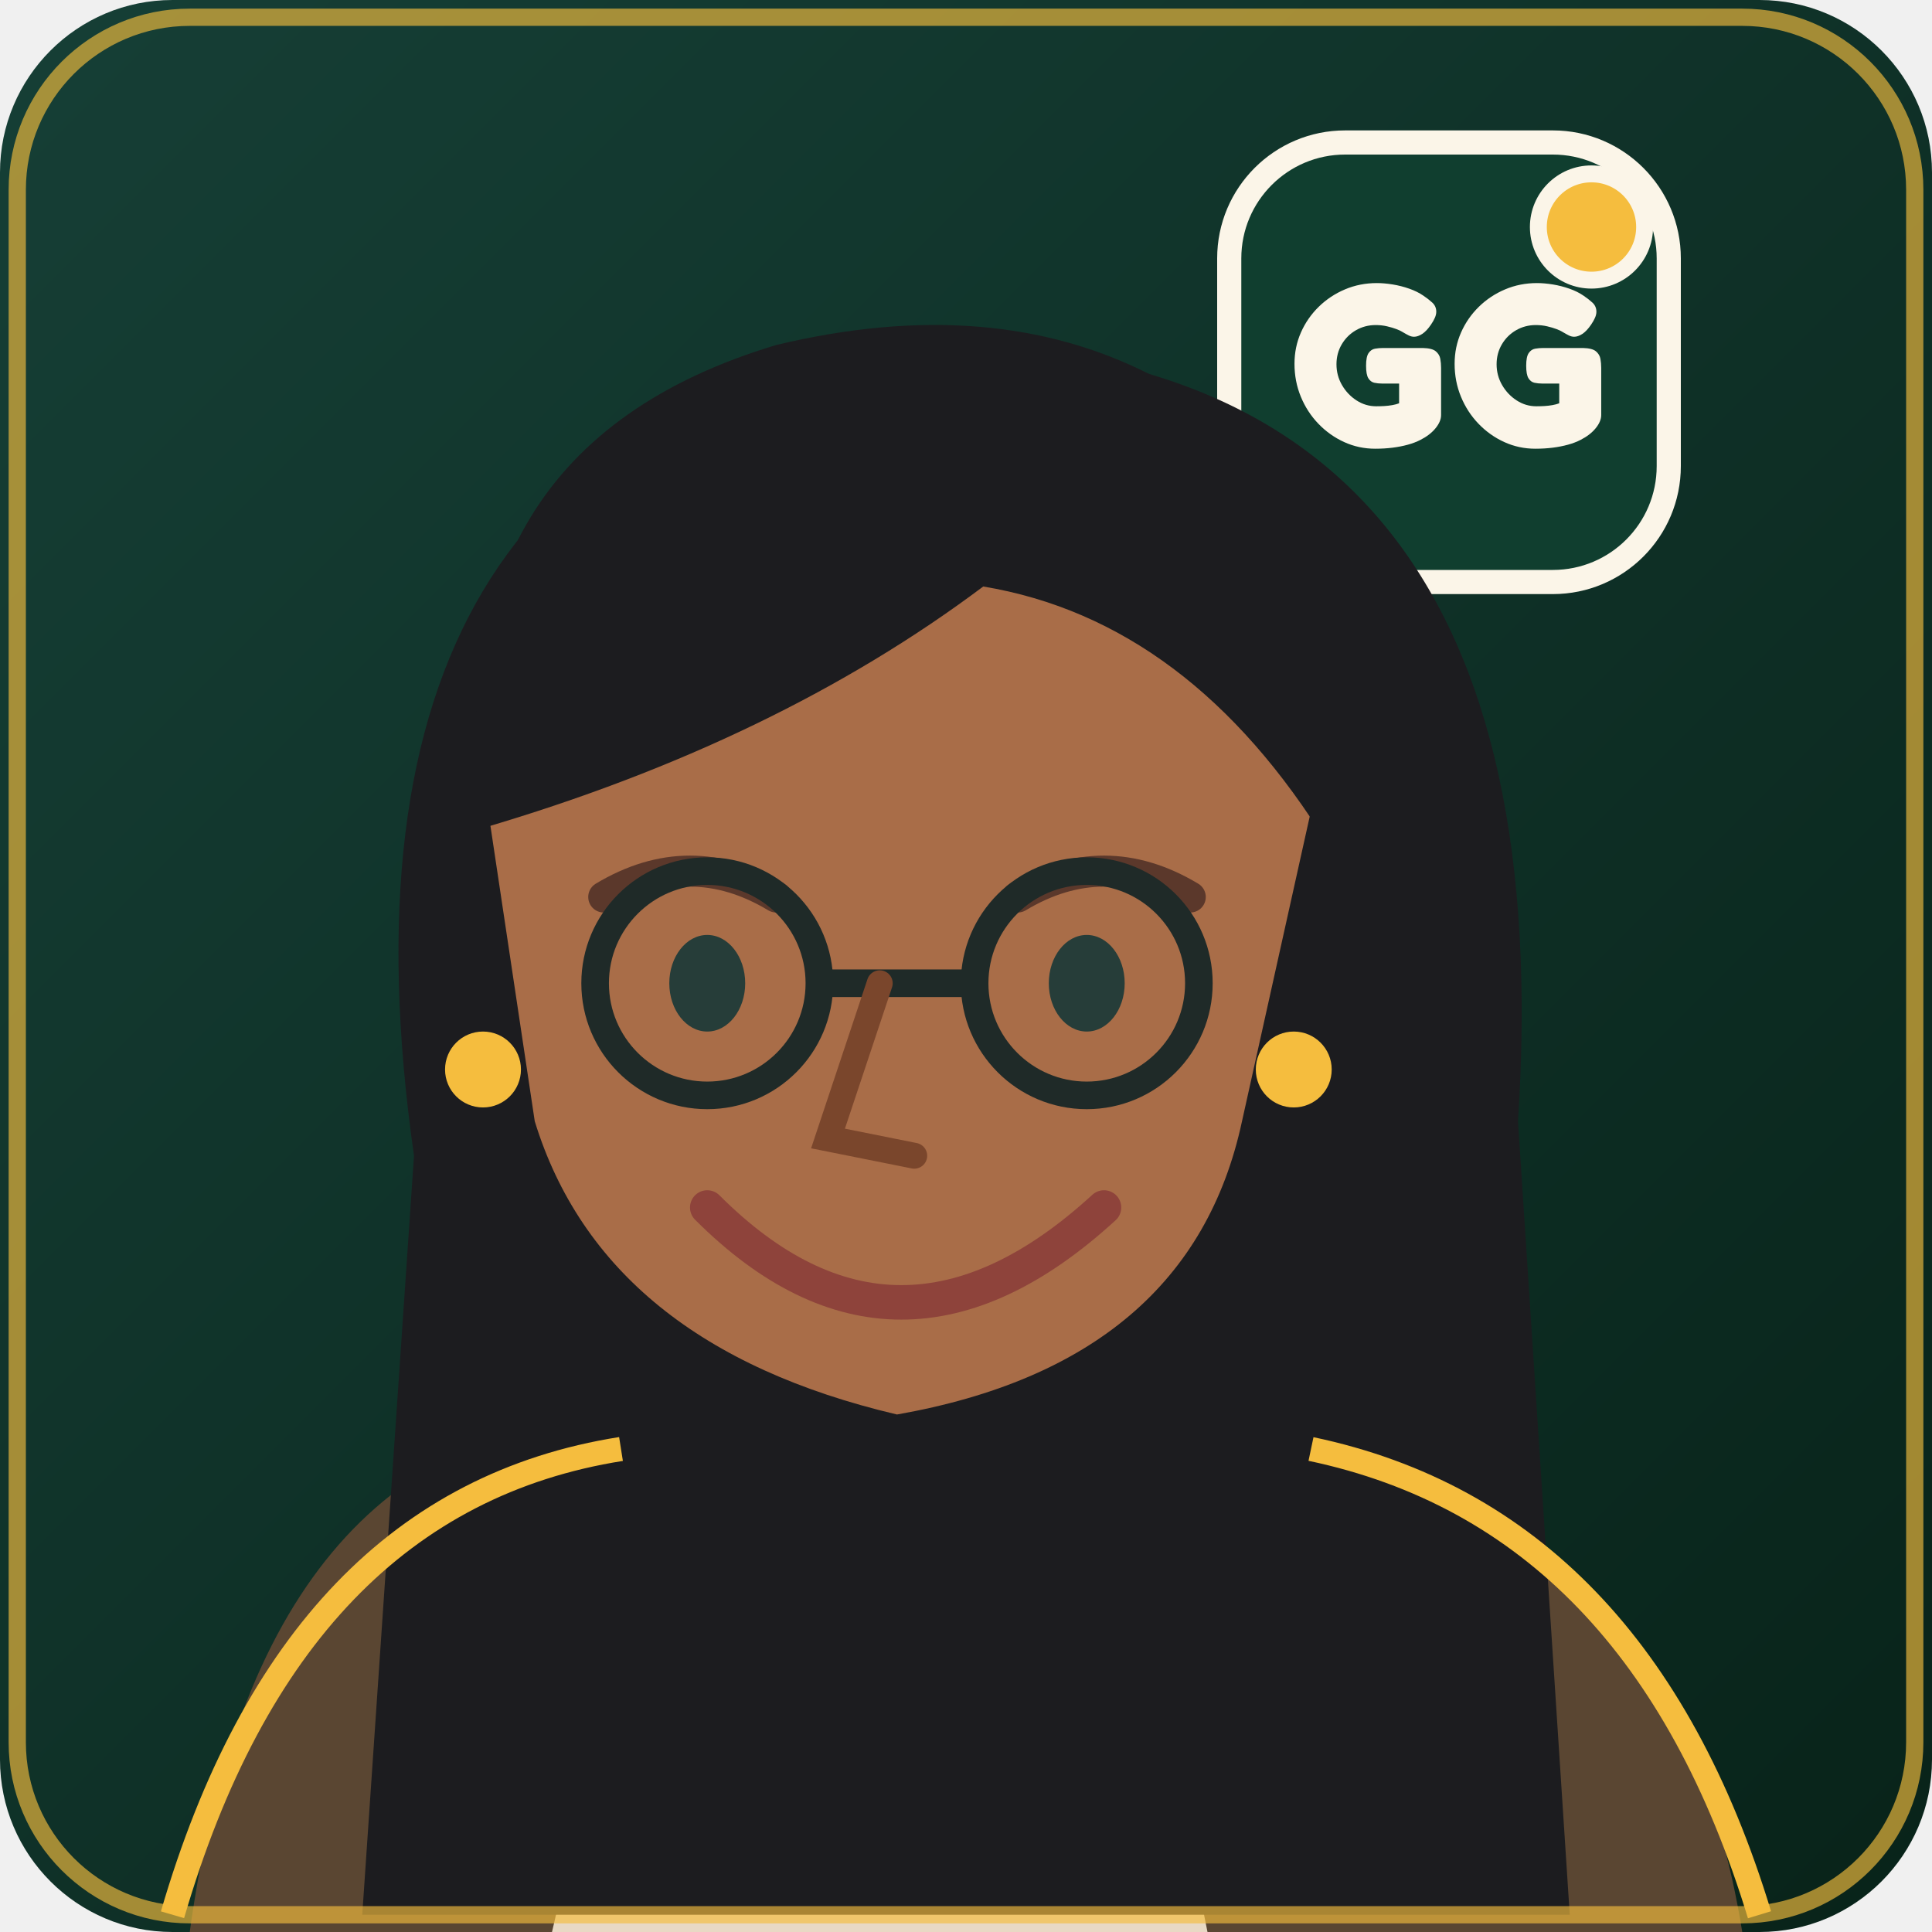
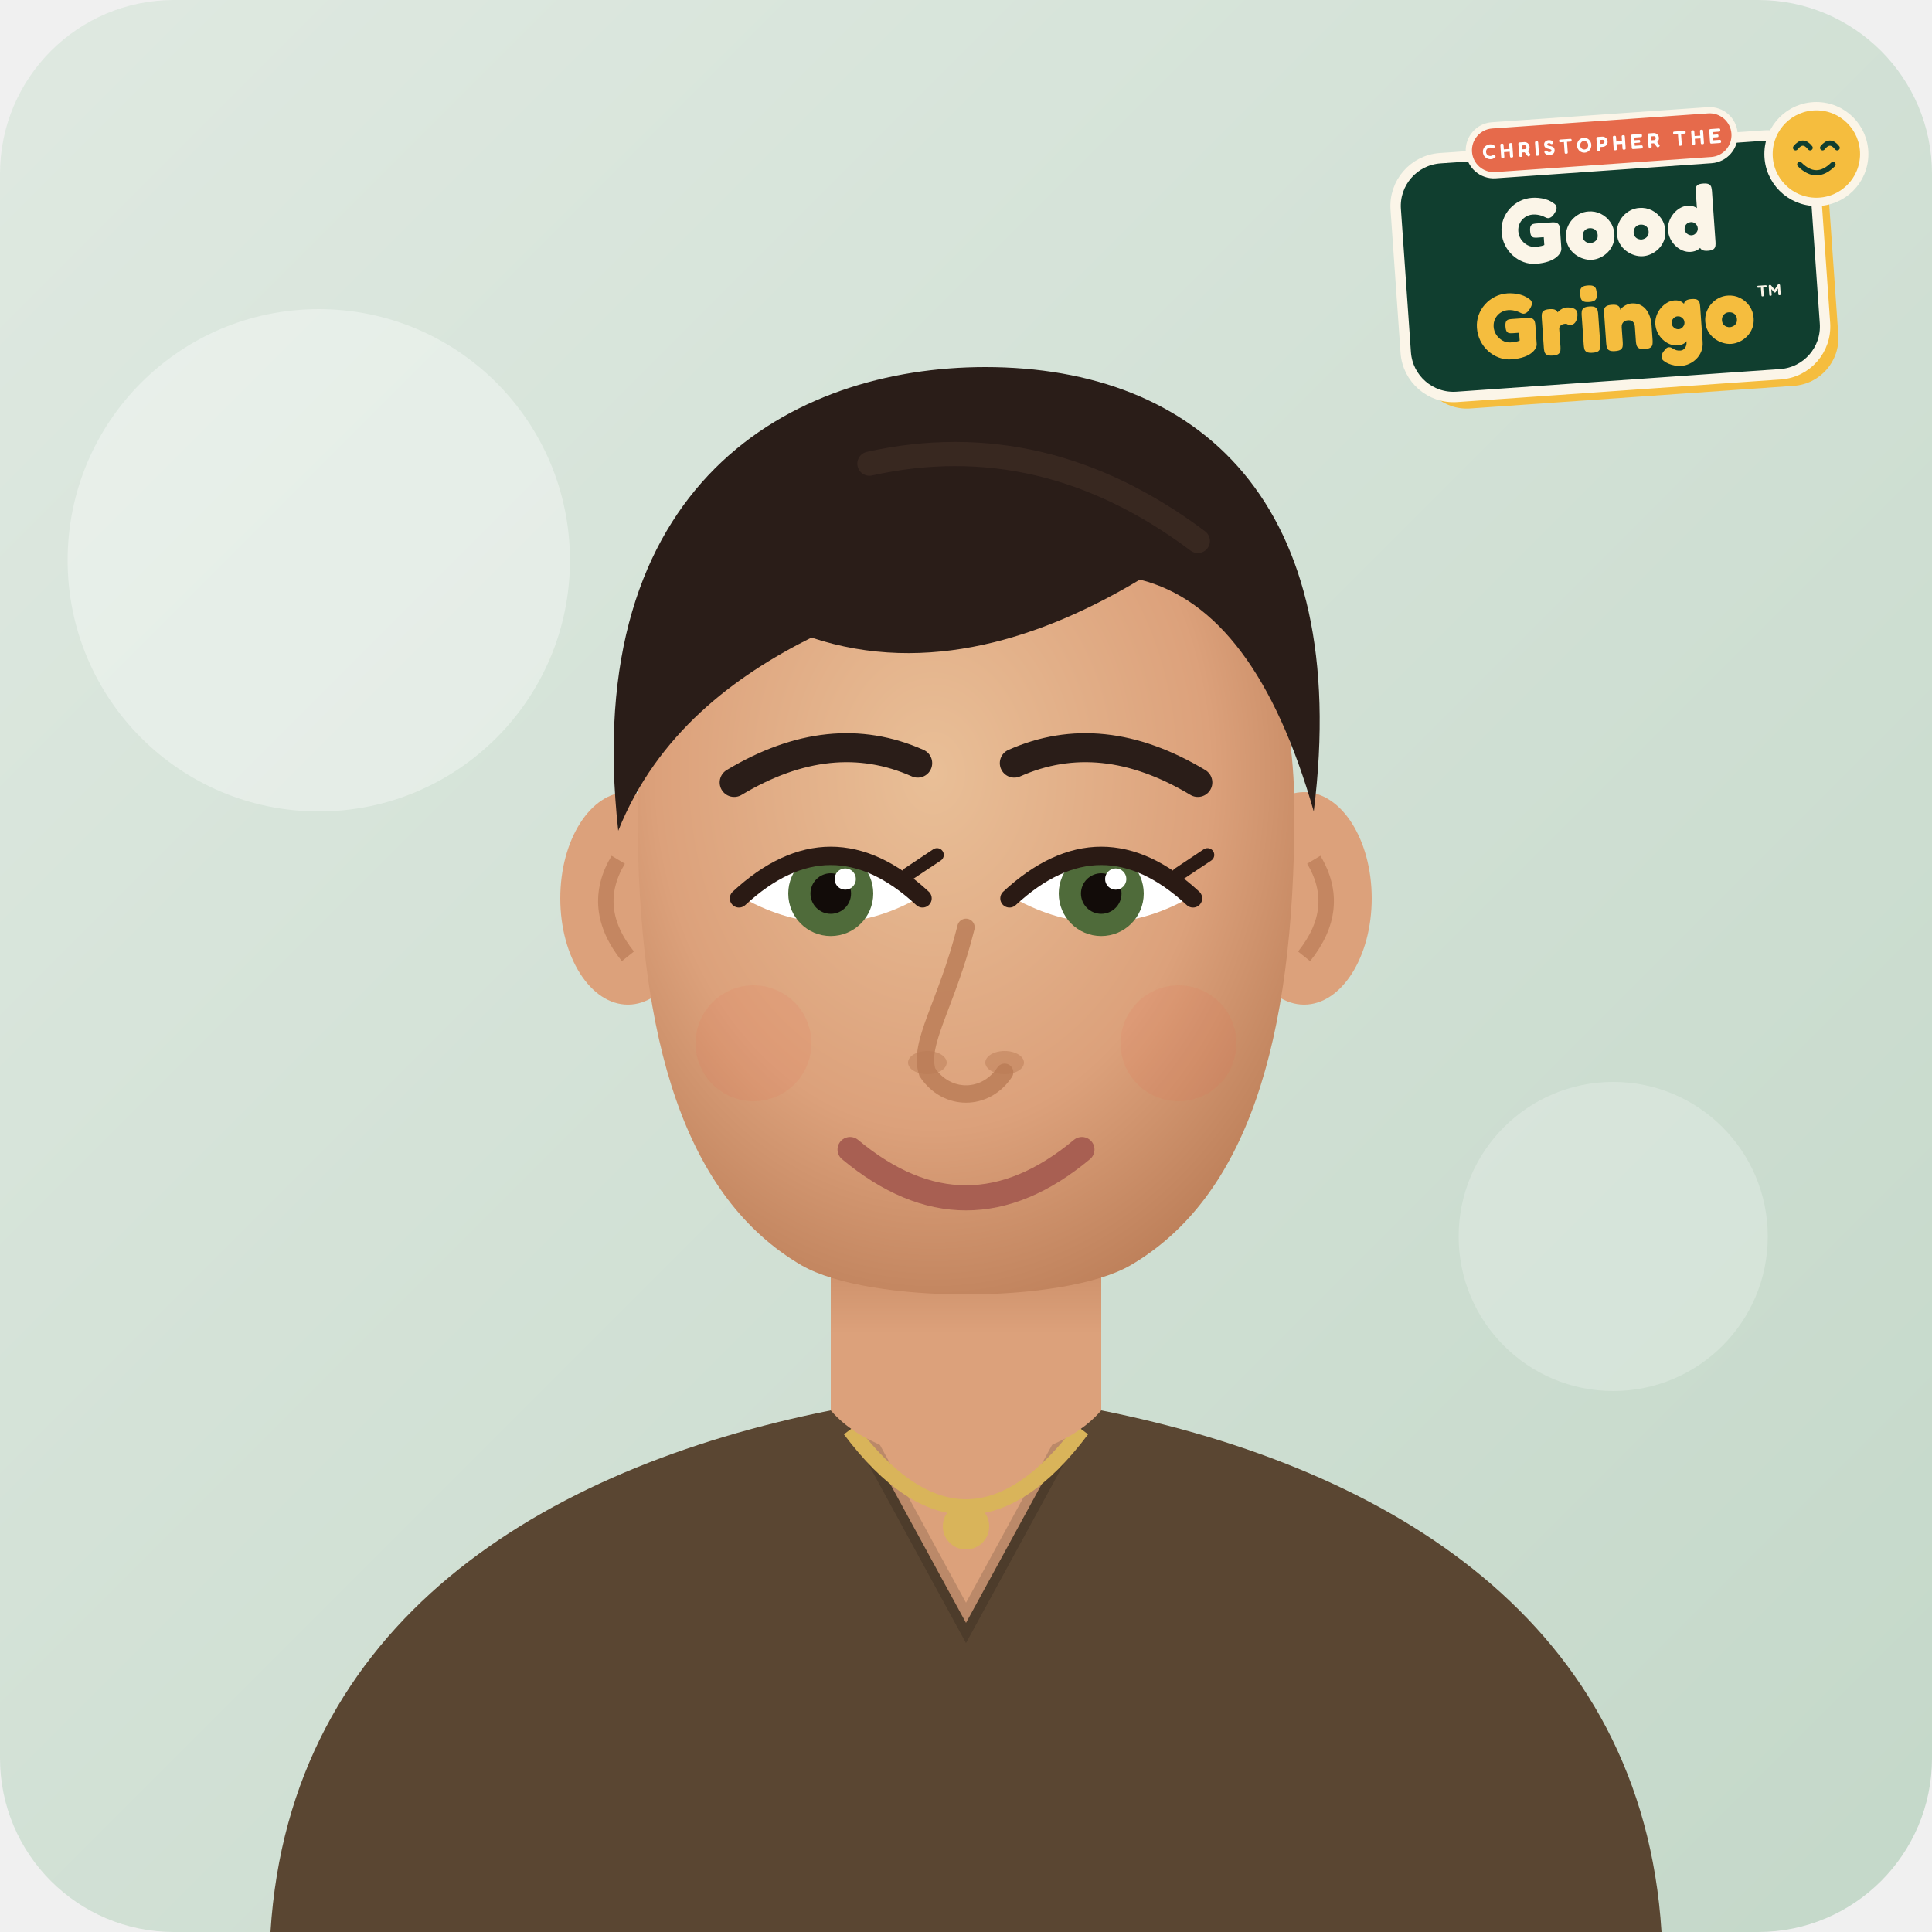
- <svg xmlns="http://www.w3.org/2000/svg" viewBox="0 0 112 112" role="img" aria-label="Cartoon portrait: AI persona, Content Creator, El Salvador">
+ <svg xmlns="http://www.w3.org/2000/svg" viewBox="0 0 200 200" role="img" aria-label="Cartoon portrait: AI persona, Content Creator, El Salvador">
  <defs>
    <linearGradient id="bg" x1="0" y1="0" x2="1" y2="1">
-       <stop stop-color="#163f36" />
-       <stop offset="1" stop-color="#082319" />
+       <stop stop-color="#dfe9e1" />
+       <stop offset="1" stop-color="#c4d8c9" />
+     </linearGradient>
+     <radialGradient id="sk" cx="45%" cy="38%" r="70%">
+       <stop offset="0" stop-color="#e9bf97" />
+       <stop offset=".6" stop-color="#dca17b" />
+       <stop offset="1" stop-color="#b97b55" />
+     </radialGradient>
+     <linearGradient id="nk" x1="0" y1="0" x2="0" y2="1">
+       <stop stop-color="#b97b55" />
+       <stop offset=".55" stop-color="#dca17b" />
    </linearGradient>
  </defs>
-   <rect width="112" height="112" rx="10" fill="url(#bg)" />
-   <svg x="70" y="7" width="28" height="28" viewBox="0 0 400 400">
-     <rect x="18" y="18" width="364" height="364" rx="96" fill="#103E2F" stroke="#FBF5E8" stroke-width="20" />
-     <path d="M138.92 271.61Q125.24 271.61 113.175 266.1Q101.11 260.59 91.8 250.9Q82.49 241.21 77.265 228.48Q72.04 215.75 72.04 201.31Q72.04 187.44 77.36 175.375Q82.68 163.31 92.085 154.095Q101.49 144.88 113.84 139.655Q126.19 134.43 140.25 134.43Q146.33 134.43 153.36 135.57Q160.39 136.71 167.135 139.085Q173.88 141.46 178.82 144.88Q182.81 147.54 186.135 150.58Q189.46 153.62 189.46 158.18Q189.46 160.46 188.32 163.12Q187.18 165.78 185.09 168.82Q181.48 174.14 177.87 176.515Q174.26 178.89 171.03 178.89Q168.94 178.89 166.755 177.845Q164.57 176.8 160.77 174.52Q159.63 173.76 156.4 172.525Q153.17 171.29 148.705 170.245Q144.24 169.2 139.3 169.2Q130.37 169.2 122.96 173.475Q115.55 177.75 111.18 185.16Q106.81 192.57 106.81 201.69Q106.81 211.0 111.37 218.885Q115.93 226.77 123.435 231.615Q130.94 236.46 139.68 236.46Q143.1 236.46 146.425 236.27Q149.75 236.08 152.98 235.51Q156.21 234.94 158.68 233.99V217.65H144.62Q141.2 217.65 138.16 216.985Q135.12 216.32 133.22 213.28Q131.32 210.24 131.32 202.83Q131.32 195.42 133.41 192.38Q135.5 189.34 138.73 188.77Q141.96 188.2 145.19 188.2H178.44Q186.04 188.39 189.08 190.955Q192.12 193.52 192.785 197.13Q193.45 200.74 193.45 204.73V243.68Q193.45 249.0 188.89 254.605Q184.33 260.21 176.54 264.2Q171.79 266.67 165.9 268.285Q160.01 269.9 153.265 270.755Q146.52 271.61 138.92 271.61ZM271.53 271.61Q257.85 271.61 245.785 266.1Q233.72 260.59 224.41 250.9Q215.1 241.21 209.875 228.48Q204.65 215.75 204.65 201.31Q204.65 187.44 209.97 175.375Q215.29 163.31 224.695 154.095Q234.1 144.88 246.45 139.655Q258.8 134.43 272.86 134.43Q278.94 134.43 285.97 135.57Q293.0 136.71 299.745 139.085Q306.49 141.46 311.43 144.88Q315.42 147.54 318.745 150.58Q322.07 153.62 322.07 158.18Q322.07 160.46 320.93 163.12Q319.79 165.78 317.7 168.82Q314.09 174.14 310.48 176.515Q306.87 178.89 303.64 178.89Q301.55 178.89 299.365 177.845Q297.18 176.8 293.38 174.52Q292.24 173.76 289.01 172.525Q285.78 171.29 281.315 170.245Q276.85 169.2 271.91 169.2Q262.98 169.2 255.57 173.475Q248.16 177.75 243.79 185.16Q239.42 192.57 239.42 201.69Q239.42 211.0 243.98 218.885Q248.54 226.77 256.045 231.615Q263.55 236.46 272.29 236.46Q275.71 236.46 279.035 236.27Q282.36 236.08 285.59 235.51Q288.82 234.94 291.29 233.99V217.65H277.23Q273.81 217.65 270.77 216.985Q267.73 216.32 265.83 213.28Q263.93 210.24 263.93 202.83Q263.93 195.42 266.02 192.38Q268.11 189.34 271.34 188.77Q274.57 188.2 277.8 188.2H311.05Q318.65 188.39 321.69 190.955Q324.73 193.52 325.395 197.13Q326.06 200.74 326.06 204.73V243.68Q326.06 249.0 321.5 254.605Q316.94 260.21 309.15 264.2Q304.4 266.67 298.51 268.285Q292.62 269.9 285.875 270.755Q279.13 271.61 271.53 271.61Z" fill="#FBF5E8" />
-     <circle cx="318" cy="88" r="44" fill="#F5BD3E" stroke="#FBF5E8" stroke-width="14" />
+   <rect width="200" height="200" rx="18" fill="url(#bg)" />
+   <circle cx="33" cy="58" r="26" fill="#fff" opacity=".35" />
+   <circle cx="167" cy="128" r="16" fill="#fff" opacity=".22" />
+   <path d="M28 200 C30 168 56 152 86 146 L114 146 C144 152 170 168 172 200 Z" fill="#5a4632" />
+   <path d="M88 146 L100 168 L112 146 Z" fill="#dca17b" />
+   <path d="M88 146 L100 168 L112 146" fill="none" stroke="#000" stroke-opacity=".15" stroke-width="2" />
+   <path d="M88 148 Q100 164 112 148" fill="none" stroke="#d9b45a" stroke-width="1.6" />
+   <circle cx="100" cy="158" r="2.4" fill="#d9b45a" />
+   <path d="M86 122 L86 146 C92 153 108 153 114 146 L114 122 Z" fill="url(#nk)" />
+   <ellipse cx="65" cy="93" rx="7" ry="11" fill="#dca17b" />
+   <ellipse cx="135" cy="93" rx="7" ry="11" fill="#dca17b" />
+   <path d="M64 89 Q61 94 65 99 M136 89 Q139 94 135 99" fill="none" stroke="#b97b55" stroke-width="1.6" opacity=".7" />
+   <path d="M66 84 C66 58 82 47 100 47 C118 47 134 58 134 84 C134 108 129 124 117 131 C110 135 90 135 83 131 C71 124 66 108 66 84 Z" fill="url(#sk)" />
+   <path d="M76 81 Q86 75 95 79" fill="none" stroke="#2a1d18" stroke-width="3.0" stroke-linecap="round" />
+   <path d="M105 79 Q114 75 124 81" fill="none" stroke="#2a1d18" stroke-width="3.0" stroke-linecap="round" />
+   <path d="M77 93 Q86 85 95 93 Q86 98 77 93 Z" fill="#ffffff" />
+   <circle cx="86" cy="92.5" r="4.4" fill="#4f6b3a" />
+   <circle cx="86" cy="92.5" r="2.1" fill="#120c09" />
+   <circle cx="87.5" cy="91" r="1.1" fill="#fff" />
+   <path d="M76.5 93 Q86 84.2 95.5 93" fill="none" stroke="#2a1a14" stroke-width="1.9" stroke-linecap="round" />
+   <path d="M94 90.5 l3 -2" stroke="#2a1a14" stroke-width="1.4" stroke-linecap="round" />
+   <path d="M105 93 Q114 85 123 93 Q114 98 105 93 Z" fill="#ffffff" />
+   <circle cx="114" cy="92.5" r="4.4" fill="#4f6b3a" />
+   <circle cx="114" cy="92.5" r="2.1" fill="#120c09" />
+   <circle cx="115.5" cy="91" r="1.1" fill="#fff" />
+   <path d="M104.5 93 Q114 84.2 123.5 93" fill="none" stroke="#2a1a14" stroke-width="1.9" stroke-linecap="round" />
+   <path d="M122 90.5 l3 -2" stroke="#2a1a14" stroke-width="1.4" stroke-linecap="round" />
+   <path d="M100 96 C98 104 95 108 96 111 C98 114 102 114 104 111" fill="none" stroke="#b97b55" stroke-width="1.8" stroke-linecap="round" opacity=".8" />
+   <ellipse cx="96" cy="110" rx="2" ry="1.2" fill="#b97b55" opacity=".5" />
+   <ellipse cx="104" cy="110" rx="2" ry="1.2" fill="#b97b55" opacity=".5" />
+   <path d="M88 119 Q100 129 112 119" fill="none" stroke="#a85f52" stroke-width="2.6" stroke-linecap="round" />
+   <circle cx="78" cy="108" r="6" fill="#e66a4b" opacity=".12" />
+   <circle cx="122" cy="108" r="6" fill="#e66a4b" opacity=".12" />
+   <path d="M64 86 C60 50 82 38 102 38 C124 38 140 52 136 84 C132 70 126 62 118 60 C108 66 96 70 84 66 C76 70 68 76 64 86 Z" fill="#2a1d18" />
+   <path d="M90 48 Q108 44 124 56" fill="none" stroke="#4a352b" stroke-width="2.5" opacity=".45" stroke-linecap="round" />
+   <svg x="140" y="6" width="56" height="41" viewBox="0 0 520 380">
+     <g transform="rotate(-4 260 200)">
+       <rect x="58" y="96" width="404" height="230" rx="46" fill="#F5BD3E" />
+       <rect x="46" y="84" width="404" height="230" rx="46" fill="#103E2F" stroke="#FBF5E8" stroke-width="10" />
+       <path d="M176.94 191.672Q170.604 191.672 165.016 189.12Q159.428 186.568 155.116 182.08Q150.804 177.592 148.384 171.696Q145.964 165.8 145.964 159.112Q145.964 152.688 148.428 147.1Q150.892 141.512 155.248 137.244Q159.604 132.976 165.324 130.556Q171.044 128.136 177.556 128.136Q180.372 128.136 183.628 128.664Q186.884 129.192 190.008 130.292Q193.132 131.392 195.42 132.976Q197.268 134.208 198.808 135.616Q200.348 137.024 200.348 139.136Q200.348 140.192 199.82 141.424Q199.292 142.656 198.324 144.064Q196.652 146.528 194.98 147.628Q193.308 148.728 191.812 148.728Q190.844 148.728 189.832 148.244Q188.82 147.76 187.06 146.704Q186.532 146.352 185.036 145.78Q183.54 145.208 181.472 144.724Q179.404 144.24 177.116 144.24Q172.98 144.24 169.548 146.22Q166.116 148.2 164.092 151.632Q162.068 155.064 162.068 159.288Q162.068 163.6 164.18 167.252Q166.292 170.904 169.768 173.148Q173.244 175.392 177.292 175.392Q178.876 175.392 180.416 175.304Q181.956 175.216 183.452 174.952Q184.948 174.688 186.092 174.248V166.68H179.58Q177.996 166.68 176.588 166.372Q175.18 166.064 174.3 164.656Q173.42 163.248 173.42 159.816Q173.42 156.384 174.388 154.976Q175.356 153.568 176.852 153.304Q178.348 153.04 179.844 153.04H195.244Q198.764 153.128 200.172 154.316Q201.58 155.504 201.888 157.176Q202.196 158.848 202.196 160.696V178.736Q202.196 181.2 200.084 183.796Q197.972 186.392 194.364 188.24Q192.164 189.384 189.436 190.132Q186.708 190.88 183.584 191.276Q180.46 191.672 176.94 191.672ZM230.796 191.584Q226.748 191.584 222.612 189.956Q218.476 188.328 215.0 185.292Q211.524 182.256 209.456 177.988Q207.388 173.72 207.388 168.44Q207.388 163.6 209.236 159.376Q211.084 155.152 214.296 151.94Q217.508 148.728 221.688 146.88Q225.868 145.032 230.62 145.032Q237.132 145.032 242.412 148.156Q247.692 151.28 250.86 156.56Q254.028 161.84 254.028 168.352Q254.028 173.896 251.916 178.208Q249.804 182.52 246.372 185.512Q242.94 188.504 238.848 190.044Q234.756 191.584 230.796 191.584ZM230.62 175.48Q231.94 175.48 233.656 174.82Q235.372 174.16 236.648 172.576Q237.924 170.992 237.924 168.264Q237.924 166.064 237.0 164.48Q236.076 162.896 234.404 162.016Q232.732 161.136 230.532 161.136Q228.596 161.136 227.012 162.06Q225.428 162.984 224.46 164.612Q223.492 166.24 223.492 168.352Q223.492 170.992 224.724 172.576Q225.956 174.16 227.628 174.82Q229.3 175.48 230.62 175.48ZM279.9 191.584Q275.852 191.584 271.716 189.956Q267.58 188.328 264.104 185.292Q260.628 182.256 258.56 177.988Q256.492 173.72 256.492 168.44Q256.492 163.6 258.34 159.376Q260.188 155.152 263.4 151.94Q266.612 148.728 270.792 146.88Q274.972 145.032 279.724 145.032Q286.236 145.032 291.516 148.156Q296.796 151.28 299.964 156.56Q303.132 161.84 303.132 168.352Q303.132 173.896 301.02 178.208Q298.908 182.52 295.476 185.512Q292.044 188.504 287.952 190.044Q283.86 191.584 279.9 191.584ZM279.724 175.48Q281.044 175.48 282.76 174.82Q284.476 174.16 285.752 172.576Q287.028 170.992 287.028 168.264Q287.028 166.064 286.104 164.48Q285.18 162.896 283.508 162.016Q281.836 161.136 279.636 161.136Q277.7 161.136 276.116 162.06Q274.532 162.984 273.564 164.612Q272.596 166.24 272.596 168.352Q272.596 170.992 273.828 172.576Q275.06 174.16 276.732 174.82Q278.404 175.48 279.724 175.48ZM326.012 190.616Q322.052 190.616 318.4 188.812Q314.748 187.008 311.888 183.884Q309.028 180.76 307.356 176.712Q305.684 172.664 305.684 168.264Q305.684 164.04 307.356 160.08Q309.028 156.12 311.932 152.996Q314.836 149.872 318.488 148.024Q322.14 146.176 326.012 146.176Q330.236 146.176 333.316 147.98Q336.396 149.784 338.42 152.864Q340.444 155.944 341.456 159.904Q342.468 163.864 342.556 168.088Q342.644 172.4 341.676 176.404Q340.708 180.408 338.684 183.62Q336.66 186.832 333.536 188.724Q330.412 190.616 326.012 190.616ZM328.124 174.776Q329.796 174.776 331.204 173.896Q332.612 173.016 333.492 171.564Q334.372 170.112 334.372 168.44Q334.372 166.68 333.536 165.272Q332.7 163.864 331.292 162.984Q329.884 162.104 328.036 162.104Q326.276 162.104 324.824 162.94Q323.372 163.776 322.536 165.228Q321.7 166.68 321.7 168.44Q321.7 170.112 322.58 171.564Q323.46 173.016 324.956 173.896Q326.452 174.776 328.124 174.776ZM342.556 190.704Q339.036 190.704 337.276 189.648Q335.516 188.592 334.9 186.304V133.944Q334.9 132.008 335.12 130.16Q335.34 128.312 336.924 127.124Q338.508 125.936 342.468 125.936Q346.516 125.936 348.144 127.08Q349.772 128.224 350.124 130.028Q350.476 131.832 350.476 133.856V182.696Q350.476 184.632 350.124 186.48Q349.772 188.328 348.144 189.516Q346.516 190.704 342.556 190.704Z" fill="#FBF5E8" />
+       <path d="M146.888 281.672Q140.552 281.672 134.964 279.12Q129.376 276.568 125.064 272.08Q120.752 267.592 118.332 261.696Q115.912 255.8 115.912 249.112Q115.912 242.688 118.376 237.1Q120.84 231.512 125.196 227.244Q129.552 222.976 135.272 220.556Q140.992 218.136 147.504 218.136Q150.32 218.136 153.576 218.664Q156.832 219.192 159.956 220.292Q163.08 221.392 165.368 222.976Q167.216 224.208 168.756 225.616Q170.296 227.024 170.296 229.136Q170.296 230.192 169.768 231.424Q169.24 232.656 168.272 234.064Q166.6 236.528 164.928 237.628Q163.256 238.728 161.76 238.728Q160.792 238.728 159.78 238.244Q158.768 237.76 157.008 236.704Q156.48 236.352 154.984 235.78Q153.488 235.208 151.42 234.724Q149.352 234.24 147.064 234.24Q142.928 234.24 139.496 236.22Q136.064 238.2 134.04 241.632Q132.016 245.064 132.016 249.288Q132.016 253.6 134.128 257.252Q136.24 260.904 139.716 263.148Q143.192 265.392 147.24 265.392Q148.824 265.392 150.364 265.304Q151.904 265.216 153.4 264.952Q154.896 264.688 156.04 264.248V256.68H149.528Q147.944 256.68 146.536 256.372Q145.128 256.064 144.248 254.656Q143.368 253.248 143.368 249.816Q143.368 246.384 144.336 244.976Q145.304 243.568 146.8 243.304Q148.296 243.04 149.792 243.04H165.192Q168.712 243.128 170.12 244.316Q171.528 245.504 171.836 247.176Q172.144 248.848 172.144 250.696V268.736Q172.144 271.2 170.032 273.796Q167.92 276.392 164.312 278.24Q162.112 279.384 159.384 280.132Q156.656 280.88 153.532 281.276Q150.408 281.672 146.888 281.672ZM186.664 280.792Q182.704 280.792 181.032 279.604Q179.36 278.416 179.052 276.524Q178.744 274.632 178.744 272.696V244.008Q178.744 241.984 179.096 240.18Q179.448 238.376 181.12 237.232Q182.792 236.088 186.752 236.088Q190.624 236.088 192.252 237.144Q193.88 238.2 194.232 239.476Q194.584 240.752 194.584 241.456L193.176 240.928Q193.176 240.928 193.88 240.136Q194.584 239.344 195.948 238.288Q197.312 237.232 199.204 236.44Q201.096 235.648 203.472 235.648Q204.264 235.648 205.452 235.78Q206.64 235.912 208.004 236.264Q209.368 236.616 210.556 237.32Q211.744 238.024 212.492 239.168Q213.24 240.312 213.24 241.984Q213.24 246.384 211.348 249.464Q209.456 252.544 206.376 252.544Q204.704 252.544 204.0 252.324Q203.296 252.104 202.988 251.884Q202.68 251.664 202.284 251.444Q201.888 251.224 200.832 251.224Q199.512 251.224 198.412 251.532Q197.312 251.84 196.476 252.456Q195.64 253.072 195.2 253.908Q194.76 254.744 194.76 255.712V272.872Q194.76 274.808 194.408 276.656Q194.056 278.504 192.384 279.648Q190.712 280.792 186.664 280.792ZM225.12 280.792Q221.16 280.792 219.488 279.604Q217.816 278.416 217.508 276.568Q217.2 274.72 217.2 272.784V244.096Q217.2 242.16 217.552 240.356Q217.904 238.552 219.576 237.364Q221.248 236.176 225.208 236.176Q229.168 236.176 230.796 237.364Q232.424 238.552 232.776 240.4Q233.128 242.248 233.128 244.272V272.872Q233.128 274.808 232.776 276.656Q232.424 278.504 230.796 279.648Q229.168 280.792 225.12 280.792ZM225.12 231.864Q221.16 231.864 219.488 230.676Q217.816 229.488 217.508 227.64Q217.2 225.792 217.2 223.856Q217.2 221.832 217.552 220.028Q217.904 218.224 219.576 217.08Q221.248 215.936 225.208 215.936Q229.168 215.936 230.796 217.124Q232.424 218.312 232.776 220.16Q233.128 222.008 233.128 223.944Q233.128 225.88 232.776 227.728Q232.424 229.576 230.796 230.72Q229.168 231.864 225.12 231.864ZM246.768 280.704Q242.808 280.704 241.136 279.516Q239.464 278.328 239.156 276.48Q238.848 274.632 238.848 272.696V243.744Q238.848 241.808 239.2 240.048Q239.552 238.288 241.224 237.188Q242.896 236.088 246.856 236.088Q250.464 236.088 252.092 237.012Q253.72 237.936 254.16 239.256Q254.6 240.576 254.556 241.676Q254.512 242.776 254.688 243.04L253.984 243.568Q253.896 242.248 254.996 240.928Q256.096 239.608 257.9 238.508Q259.704 237.408 261.772 236.748Q263.84 236.088 265.688 236.088Q270.088 236.088 273.432 237.76Q276.776 239.432 279.02 242.468Q281.264 245.504 282.408 249.552Q283.552 253.6 283.552 258.352V272.784Q283.552 274.72 283.2 276.568Q282.848 278.416 281.22 279.56Q279.592 280.704 275.544 280.704Q271.496 280.704 269.824 279.516Q268.152 278.328 267.8 276.48Q267.448 274.632 267.448 272.696V258.352Q267.448 256.328 266.7 254.92Q265.952 253.512 264.588 252.764Q263.224 252.016 261.2 252.016Q259.264 252.016 257.812 252.808Q256.36 253.6 255.568 255.008Q254.776 256.416 254.776 258.352V272.784Q254.776 274.72 254.424 276.568Q254.072 278.416 252.444 279.56Q250.816 280.704 246.768 280.704ZM309.336 299.36Q306.256 299.36 303.044 298.524Q299.832 297.688 297.104 296.28Q294.376 294.872 292.704 293.244Q291.032 291.616 291.032 290.032Q291.032 288.272 291.692 286.776Q292.352 285.28 293.672 283.872Q295.08 282.376 296.136 281.496Q297.192 280.616 298.688 280.616Q300.008 280.616 301.02 281.232Q302.032 281.848 303.088 282.596Q304.144 283.344 305.684 283.96Q307.224 284.576 309.6 284.576Q310.92 284.576 312.064 284.004Q313.208 283.432 314.044 282.42Q314.88 281.408 315.408 280.044Q315.936 278.68 315.936 277.096V240.84Q316.288 238.2 318.136 237.056Q319.984 235.912 323.768 235.912Q327.64 235.912 329.224 237.056Q330.808 238.2 331.116 240.004Q331.424 241.808 331.424 243.744V277.624Q331.424 282.816 329.444 286.864Q327.464 290.912 324.208 293.684Q320.952 296.456 317.08 297.908Q313.208 299.36 309.336 299.36ZM307.136 279.472Q303.264 279.472 299.7 277.712Q296.136 275.952 293.32 272.872Q290.504 269.792 288.876 265.876Q287.248 261.96 287.248 257.648Q287.248 253.512 288.876 249.64Q290.504 245.768 293.364 242.732Q296.224 239.696 299.788 237.892Q303.352 236.088 307.136 236.088Q311.008 236.088 313.516 237.672Q316.024 239.256 317.476 242.16Q318.928 245.064 319.544 249.068Q320.16 253.072 320.16 257.912Q320.16 264.6 319.06 269.44Q317.96 274.28 315.144 276.876Q312.328 279.472 307.136 279.472ZM309.248 263.984Q310.92 263.984 312.284 263.104Q313.648 262.224 314.484 260.816Q315.32 259.408 315.32 257.824Q315.32 256.064 314.484 254.656Q313.648 253.248 312.24 252.412Q310.832 251.576 309.072 251.576Q307.4 251.576 305.992 252.456Q304.584 253.336 303.748 254.744Q302.912 256.152 302.912 257.824Q302.912 259.408 303.792 260.816Q304.672 262.224 306.124 263.104Q307.576 263.984 309.248 263.984ZM358.704 281.584Q354.656 281.584 350.52 279.956Q346.384 278.328 342.908 275.292Q339.432 272.256 337.364 267.988Q335.296 263.72 335.296 258.44Q335.296 253.6 337.144 249.376Q338.992 245.152 342.204 241.94Q345.416 238.728 349.596 236.88Q353.776 235.032 358.528 235.032Q365.04 235.032 370.32 238.156Q375.6 241.28 378.768 246.56Q381.936 251.84 381.936 258.352Q381.936 263.896 379.824 268.208Q377.712 272.52 374.28 275.512Q370.848 278.504 366.756 280.044Q362.664 281.584 358.704 281.584ZM358.528 265.48Q359.848 265.48 361.564 264.82Q363.28 264.16 364.556 262.576Q365.832 260.992 365.832 258.264Q365.832 256.064 364.908 254.48Q363.984 252.896 362.312 252.016Q360.64 251.136 358.44 251.136Q356.504 251.136 354.92 252.06Q353.336 252.984 352.368 254.612Q351.4 256.24 351.4 258.352Q351.4 260.992 352.632 262.576Q353.864 264.16 355.536 264.82Q357.208 265.48 358.528 265.48Z" fill="#F5BD3E" />
+       <path d="M395.59 227.639Q395.845 227.639 396.059 227.684Q396.273 227.729 396.412 227.933Q396.55 228.137 396.55 228.621Q396.55 229.09 396.41 229.3Q396.269 229.51 396.048 229.553Q395.827 229.596 395.572 229.596H393.157V237.029Q393.157 237.317 393.1 237.572Q393.044 237.827 392.812 237.985Q392.579 238.143 392.02 238.143Q391.484 238.143 391.246 237.979Q391.008 237.816 390.959 237.559Q390.91 237.303 390.91 237.014V229.596H388.473Q388.229 229.596 388.008 229.548Q387.787 229.499 387.646 229.294Q387.505 229.09 387.505 228.61Q387.505 228.137 387.644 227.933Q387.783 227.729 388.01 227.684Q388.237 227.639 388.477 227.639ZM399.635 238.131Q399.107 238.131 398.869 237.972Q398.63 237.812 398.572 237.55Q398.514 237.287 398.514 236.98V228.782Q398.514 228.498 398.572 228.244Q398.63 227.991 398.87 227.826Q399.11 227.661 399.665 227.661Q400.052 227.661 400.241 227.71Q400.43 227.759 400.524 227.837Q400.618 227.916 400.715 228.029L404.094 232.581H403.877L407.259 228.025Q407.387 227.882 407.503 227.808Q407.619 227.732 407.81 227.697Q408.002 227.661 408.339 227.661Q408.883 227.661 409.121 227.826Q409.359 227.991 409.417 228.254Q409.475 228.516 409.475 228.812V237.01Q409.475 237.291 409.417 237.552Q409.359 237.812 409.119 237.972Q408.879 238.131 408.324 238.131Q407.784 238.131 407.546 237.966Q407.308 237.801 407.25 237.533Q407.192 237.265 407.192 236.98V231.632L404.953 234.798Q404.897 234.869 404.792 234.993Q404.687 235.116 404.499 235.212Q404.312 235.308 403.985 235.308Q403.659 235.308 403.47 235.212Q403.28 235.116 403.177 234.998Q403.074 234.88 403.007 234.79L400.783 231.644V237.01Q400.783 237.291 400.725 237.552Q400.667 237.812 400.429 237.972Q400.19 238.131 399.635 238.131Z" fill="#FBF5E8" />
+       <rect x="120" y="56" width="256" height="48" rx="24" fill="#E66A4B" stroke="#FBF5E8" stroke-width="6" />
+       <path d="M140.595 88.335Q139.715 88.335 138.735 88.062Q137.755 87.79 136.812 87.228Q135.87 86.665 135.108 85.798Q134.345 84.93 133.893 83.757Q133.44 82.585 133.44 81.09Q133.44 79.645 133.893 78.51Q134.345 77.375 135.1 76.535Q135.855 75.695 136.798 75.153Q137.74 74.61 138.735 74.34Q139.73 74.07 140.64 74.065Q141.655 74.065 142.415 74.3Q143.175 74.535 143.653 74.792Q144.13 75.05 144.265 75.14Q144.625 75.37 144.945 75.65Q145.265 75.93 145.275 76.375Q145.285 76.62 145.19 76.855Q145.095 77.09 144.915 77.34Q144.595 77.795 144.303 78.005Q144.01 78.215 143.72 78.215Q143.48 78.215 143.265 78.095Q143.05 77.975 142.74 77.775Q142.605 77.68 142.34 77.532Q142.075 77.385 141.633 77.257Q141.19 77.13 140.515 77.13Q139.825 77.13 139.11 77.377Q138.395 77.625 137.8 78.125Q137.205 78.625 136.845 79.392Q136.485 80.16 136.485 81.19Q136.485 82.235 136.853 82.998Q137.22 83.76 137.815 84.26Q138.41 84.76 139.125 85.007Q139.84 85.255 140.515 85.255Q141.115 85.255 141.543 85.142Q141.97 85.03 142.288 84.858Q142.605 84.685 142.815 84.55Q143.035 84.4 143.265 84.28Q143.495 84.16 143.735 84.16Q144.025 84.16 144.31 84.382Q144.595 84.605 144.9 85.075Q145.08 85.35 145.175 85.597Q145.27 85.845 145.26 86.075Q145.25 86.505 144.93 86.778Q144.61 87.05 144.25 87.265Q144.1 87.35 143.643 87.618Q143.185 87.885 142.425 88.11Q141.665 88.335 140.595 88.335ZM160.635 88.175Q159.905 88.175 159.588 87.957Q159.27 87.74 159.198 87.382Q159.125 87.025 159.125 86.64V75.715Q159.125 75.33 159.2 74.983Q159.275 74.635 159.593 74.418Q159.91 74.2 160.655 74.2Q161.4 74.2 161.71 74.418Q162.02 74.635 162.093 74.983Q162.165 75.33 162.165 75.735V86.66Q162.165 87.045 162.09 87.392Q162.015 87.74 161.698 87.957Q161.38 88.175 160.635 88.175ZM152.15 88.175Q151.42 88.175 151.103 87.957Q150.785 87.74 150.713 87.382Q150.64 87.025 150.64 86.64V75.715Q150.64 75.33 150.715 74.983Q150.79 74.635 151.108 74.418Q151.425 74.2 152.17 74.2Q152.915 74.2 153.225 74.418Q153.535 74.635 153.608 74.983Q153.68 75.33 153.68 75.735V86.66Q153.68 87.045 153.605 87.392Q153.53 87.74 153.213 87.957Q152.895 88.175 152.15 88.175ZM153.195 82.455V79.815H159.445L159.44 82.455ZM169.5 88.175Q168.77 88.175 168.453 87.957Q168.135 87.74 168.063 87.382Q167.99 87.025 167.99 86.64V75.71Q167.99 75.33 168.068 74.985Q168.145 74.64 168.463 74.42Q168.78 74.2 169.52 74.2H173.67Q174.505 74.2 175.363 74.502Q176.22 74.805 176.94 75.42Q177.66 76.035 178.103 76.957Q178.545 77.88 178.545 79.135Q178.545 79.98 178.293 80.765Q178.04 81.55 177.538 82.203Q177.035 82.855 176.3 83.328Q175.565 83.8 174.595 84.01H171.03V86.66Q171.03 87.045 170.955 87.392Q170.88 87.74 170.563 87.957Q170.245 88.175 169.5 88.175ZM177.945 87.78Q177.205 88.325 176.763 88.208Q176.32 88.09 175.835 87.425L172.315 82.385L175.745 81.94L178.32 85.635Q178.655 86.125 178.743 86.465Q178.83 86.805 178.64 87.105Q178.45 87.405 177.945 87.78ZM171.03 80.995H173.82Q174.09 80.995 174.39 80.893Q174.69 80.79 174.938 80.562Q175.185 80.335 175.345 79.98Q175.505 79.625 175.505 79.115Q175.505 78.545 175.268 78.125Q175.03 77.705 174.61 77.475Q174.19 77.245 173.63 77.245H171.03ZM185.545 88.19Q184.815 88.19 184.498 87.972Q184.18 87.755 184.108 87.398Q184.035 87.04 184.035 86.655V75.715Q184.035 75.33 184.11 74.983Q184.185 74.635 184.503 74.418Q184.82 74.2 185.565 74.2Q186.31 74.2 186.62 74.418Q186.93 74.635 187.003 74.983Q187.075 75.33 187.075 75.735V86.675Q187.075 87.06 187 87.407Q186.925 87.755 186.608 87.972Q186.29 88.19 185.545 88.19ZM197.3 88.385Q196.235 88.385 195.445 88.125Q194.655 87.865 194.11 87.49Q193.565 87.115 193.238 86.762Q192.91 86.41 192.79 86.225Q192.455 85.79 192.373 85.453Q192.29 85.115 192.46 84.78Q192.63 84.445 193.06 84.05Q193.47 83.675 193.845 83.645Q194.22 83.615 194.578 83.835Q194.935 84.055 195.275 84.46Q195.76 85.05 196.228 85.28Q196.695 85.51 197.22 85.51Q197.88 85.51 198.34 85.343Q198.8 85.175 199.043 84.83Q199.285 84.485 199.285 83.945Q199.285 83.505 198.953 83.232Q198.62 82.96 198.073 82.765Q197.525 82.57 196.853 82.38Q196.18 82.19 195.51 81.925Q195.065 81.76 194.638 81.525Q194.21 81.29 193.838 80.985Q193.465 80.68 193.19 80.26Q192.915 79.84 192.763 79.3Q192.61 78.76 192.61 78.065Q192.61 76.885 193.195 75.968Q193.78 75.05 194.813 74.517Q195.845 73.985 197.17 73.985Q198.07 73.985 198.745 74.14Q199.42 74.295 199.88 74.517Q200.34 74.74 200.613 74.95Q200.885 75.16 200.985 75.275Q201.545 75.8 201.6 76.172Q201.655 76.545 201.18 77.205Q200.67 77.9 200.185 77.98Q199.7 78.06 199.075 77.64Q198.84 77.415 198.598 77.235Q198.355 77.055 198.025 76.95Q197.695 76.845 197.15 76.845Q196.845 76.845 196.563 76.935Q196.28 77.025 196.078 77.185Q195.875 77.345 195.755 77.575Q195.635 77.805 195.635 78.085Q195.635 78.55 195.943 78.83Q196.25 79.11 196.765 79.278Q197.28 79.445 197.908 79.595Q198.535 79.745 199.19 79.945Q199.79 80.14 200.358 80.43Q200.925 80.72 201.365 81.165Q201.805 81.61 202.073 82.27Q202.34 82.93 202.34 83.885Q202.34 85.085 201.878 85.947Q201.415 86.81 200.66 87.345Q199.905 87.88 199.023 88.132Q198.14 88.385 197.3 88.385ZM218.03 74.185Q218.37 74.185 218.655 74.245Q218.94 74.305 219.125 74.578Q219.31 74.85 219.31 75.495Q219.31 76.12 219.123 76.4Q218.935 76.68 218.64 76.738Q218.345 76.795 218.005 76.795H214.785V86.705Q214.785 87.09 214.71 87.43Q214.635 87.77 214.325 87.98Q214.015 88.19 213.27 88.19Q212.555 88.19 212.238 87.972Q211.92 87.755 211.855 87.412Q211.79 87.07 211.79 86.685V76.795H208.54Q208.215 76.795 207.92 76.73Q207.625 76.665 207.438 76.392Q207.25 76.12 207.25 75.48Q207.25 74.85 207.435 74.578Q207.62 74.305 207.923 74.245Q208.225 74.185 208.545 74.185ZM231.1 88.38Q229.653 88.38 228.389 87.832Q227.125 87.285 226.168 86.31Q225.21 85.335 224.665 84.054Q224.12 82.773 224.12 81.309Q224.12 79.805 224.648 78.488Q225.176 77.171 226.111 76.178Q227.045 75.185 228.283 74.625Q229.521 74.065 230.932 74.065Q232.385 74.065 233.649 74.611Q234.913 75.157 235.861 76.137Q236.809 77.117 237.35 78.421Q237.89 79.725 237.89 81.233Q237.89 82.701 237.363 83.996Q236.835 85.29 235.895 86.28Q234.956 87.269 233.73 87.825Q232.505 88.38 231.1 88.38ZM230.995 85.335Q231.795 85.335 232.498 85.02Q233.2 84.705 233.728 84.15Q234.255 83.595 234.55 82.843Q234.845 82.091 234.845 81.226Q234.845 80.375 234.543 79.63Q234.24 78.885 233.71 78.315Q233.18 77.745 232.488 77.428Q231.797 77.11 231.008 77.11Q230.22 77.11 229.525 77.428Q228.83 77.745 228.3 78.312Q227.77 78.88 227.468 79.63Q227.165 80.379 227.165 81.234Q227.165 82.075 227.47 82.823Q227.776 83.571 228.303 84.135Q228.83 84.7 229.52 85.017Q230.209 85.335 230.995 85.335ZM244.695 88.175Q243.965 88.175 243.648 87.957Q243.33 87.74 243.258 87.382Q243.185 87.025 243.185 86.64V75.715Q243.185 75.335 243.263 74.987Q243.34 74.64 243.66 74.42Q243.98 74.2 244.715 74.2H248.825Q249.65 74.2 250.508 74.505Q251.365 74.81 252.095 75.433Q252.825 76.055 253.273 76.975Q253.72 77.895 253.72 79.14Q253.72 80.37 253.273 81.287Q252.825 82.205 252.093 82.817Q251.36 83.43 250.503 83.735Q249.645 84.04 248.805 84.04H246.23V86.66Q246.23 87.045 246.155 87.392Q246.08 87.74 245.763 87.957Q245.445 88.175 244.695 88.175ZM246.23 80.995H248.825Q249.265 80.995 249.693 80.805Q250.12 80.615 250.408 80.197Q250.695 79.78 250.695 79.115Q250.695 78.555 250.453 78.135Q250.21 77.715 249.788 77.48Q249.365 77.245 248.805 77.245H246.23ZM269.055 88.175Q268.325 88.175 268.008 87.957Q267.69 87.74 267.618 87.382Q267.545 87.025 267.545 86.64V75.715Q267.545 75.33 267.62 74.983Q267.695 74.635 268.013 74.418Q268.33 74.2 269.075 74.2Q269.82 74.2 270.13 74.418Q270.44 74.635 270.513 74.983Q270.585 75.33 270.585 75.735V86.66Q270.585 87.045 270.51 87.392Q270.435 87.74 270.118 87.957Q269.8 88.175 269.055 88.175ZM260.57 88.175Q259.84 88.175 259.523 87.957Q259.205 87.74 259.133 87.382Q259.06 87.025 259.06 86.64V75.715Q259.06 75.33 259.135 74.983Q259.21 74.635 259.528 74.418Q259.845 74.2 260.59 74.2Q261.335 74.2 261.645 74.418Q261.955 74.635 262.028 74.983Q262.1 75.33 262.1 75.735V86.66Q262.1 87.045 262.025 87.392Q261.95 87.74 261.633 87.957Q261.315 88.175 260.57 88.175ZM261.615 82.455V79.815H267.865L267.86 82.455ZM277.965 88.19Q277.235 88.19 276.918 87.972Q276.6 87.755 276.528 87.398Q276.455 87.04 276.455 86.655V75.715Q276.455 74.85 276.798 74.525Q277.14 74.2 278.025 74.2H285.585Q285.985 74.2 286.325 74.275Q286.665 74.35 286.88 74.667Q287.095 74.985 287.095 75.735Q287.095 76.465 286.878 76.782Q286.66 77.1 286.313 77.172Q285.965 77.245 285.565 77.245H279.495V79.815H283.625Q284.025 79.815 284.328 79.882Q284.63 79.95 284.81 80.222Q284.99 80.495 284.99 81.155Q284.99 81.78 284.81 82.06Q284.63 82.34 284.31 82.398Q283.99 82.455 283.585 82.455H279.495V85.145H285.585Q285.985 85.145 286.325 85.22Q286.665 85.295 286.88 85.613Q287.095 85.93 287.095 86.675Q287.095 87.405 286.878 87.722Q286.66 88.04 286.313 88.115Q285.965 88.19 285.565 88.19ZM294.12 88.175Q293.39 88.175 293.073 87.957Q292.755 87.74 292.683 87.382Q292.61 87.025 292.61 86.64V75.71Q292.61 75.33 292.688 74.985Q292.765 74.64 293.083 74.42Q293.4 74.2 294.14 74.2H298.29Q299.125 74.2 299.983 74.502Q300.84 74.805 301.56 75.42Q302.28 76.035 302.723 76.957Q303.165 77.88 303.165 79.135Q303.165 79.98 302.913 80.765Q302.66 81.55 302.158 82.203Q301.655 82.855 300.92 83.328Q300.185 83.8 299.215 84.01H295.65V86.66Q295.65 87.045 295.575 87.392Q295.5 87.74 295.183 87.957Q294.865 88.175 294.12 88.175ZM302.565 87.78Q301.825 88.325 301.383 88.208Q300.94 88.09 300.455 87.425L296.935 82.385L300.365 81.94L302.94 85.635Q303.275 86.125 303.363 86.465Q303.45 86.805 303.26 87.105Q303.07 87.405 302.565 87.78ZM295.65 80.995H298.44Q298.71 80.995 299.01 80.893Q299.31 80.79 299.558 80.562Q299.805 80.335 299.965 79.98Q300.125 79.625 300.125 79.115Q300.125 78.545 299.888 78.125Q299.65 77.705 299.23 77.475Q298.81 77.245 298.25 77.245H295.65ZM327.91 74.185Q328.25 74.185 328.535 74.245Q328.82 74.305 329.005 74.578Q329.19 74.85 329.19 75.495Q329.19 76.12 329.002 76.4Q328.815 76.68 328.52 76.738Q328.225 76.795 327.885 76.795H324.665V86.705Q324.665 87.09 324.59 87.43Q324.515 87.77 324.205 87.98Q323.895 88.19 323.15 88.19Q322.435 88.19 322.118 87.972Q321.8 87.755 321.735 87.412Q321.67 87.07 321.67 86.685V76.795H318.42Q318.095 76.795 317.8 76.73Q317.505 76.665 317.317 76.392Q317.13 76.12 317.13 75.48Q317.13 74.85 317.315 74.578Q317.5 74.305 317.803 74.245Q318.105 74.185 318.425 74.185ZM344.495 88.175Q343.765 88.175 343.447 87.957Q343.13 87.74 343.058 87.382Q342.985 87.025 342.985 86.64V75.715Q342.985 75.33 343.06 74.983Q343.135 74.635 343.452 74.418Q343.77 74.2 344.515 74.2Q345.26 74.2 345.57 74.418Q345.88 74.635 345.952 74.983Q346.025 75.33 346.025 75.735V86.66Q346.025 87.045 345.95 87.392Q345.875 87.74 345.558 87.957Q345.24 88.175 344.495 88.175ZM336.01 88.175Q335.28 88.175 334.962 87.957Q334.645 87.74 334.572 87.382Q334.5 87.025 334.5 86.64V75.715Q334.5 75.33 334.575 74.983Q334.65 74.635 334.967 74.418Q335.285 74.2 336.03 74.2Q336.775 74.2 337.085 74.418Q337.395 74.635 337.467 74.983Q337.54 75.33 337.54 75.735V86.66Q337.54 87.045 337.465 87.392Q337.39 87.74 337.072 87.957Q336.755 88.175 336.01 88.175ZM337.055 82.455V79.815H343.305L343.3 82.455ZM353.405 88.19Q352.675 88.19 352.358 87.972Q352.04 87.755 351.967 87.398Q351.895 87.04 351.895 86.655V75.715Q351.895 74.85 352.237 74.525Q352.58 74.2 353.465 74.2H361.025Q361.425 74.2 361.765 74.275Q362.105 74.35 362.32 74.667Q362.535 74.985 362.535 75.735Q362.535 76.465 362.317 76.782Q362.1 77.1 361.752 77.172Q361.405 77.245 361.005 77.245H354.935V79.815H359.065Q359.465 79.815 359.767 79.882Q360.07 79.95 360.25 80.222Q360.43 80.495 360.43 81.155Q360.43 81.78 360.25 82.06Q360.07 82.34 359.75 82.398Q359.43 82.455 359.025 82.455H354.935V85.145H361.025Q361.425 85.145 361.765 85.22Q362.105 85.295 362.32 85.613Q362.535 85.93 362.535 86.675Q362.535 87.405 362.317 87.722Q362.1 88.04 361.752 88.115Q361.405 88.19 361.005 88.19Z" fill="#FFFFFF" />
+     </g>
+     <g transform="translate(446 92)">
+       <circle r="46" fill="#F5BD3E" stroke="#FBF5E8" stroke-width="8" />
+       <path d="M-20 -6 q7 -9 14 0 M6 -6 q7 -9 14 0" fill="none" stroke="#103E2F" stroke-width="5" stroke-linecap="round" />
+       <path d="M-16 10 q16 16 32 0" fill="none" stroke="#103E2F" stroke-width="5" stroke-linecap="round" />
+     </g>
  </svg>
-   <path d="M11 112 Q15 83 36 82 L72 82 Q97 87 101 112Z" fill="#5a4632" />
-   <path d="M39 82 L51 94 L64 82 L70 112 L32 112Z" fill="#e8d9c4" />
-   <path d="M43 75 L43 86 Q51 94 59 86 L59 75Z" fill="#a96d48" />
-   <path d="M24 67 Q18 25 52 20 Q91 19 88 65 L91 111 L21 111Z" fill="#1c1c1f" />
-   <path d="M28 45 Q28 29 51 28 Q75 29 76 47 L72 65 Q69 79 52 82 Q35 78 31 65Z" fill="#a96d48" />
-   <path d="M28 48 Q25 26 45 20 Q70 14 82 39 L77 49 Q69 36 57 34 Q45 43 28 48Z" fill="#1c1c1f" />
-   <path d="M35 52 Q40 49 45 52 M59 52 Q64 49 69 52" fill="none" stroke="#5b382b" stroke-width="1.8" stroke-linecap="round" />
-   <ellipse cx="41" cy="57" rx="2.2" ry="2.8" fill="#263d39" />
-   <ellipse cx="63" cy="57" rx="2.2" ry="2.8" fill="#263d39" />
-   <circle cx="41" cy="57" r="6.5" fill="none" stroke="#1f2a28" stroke-width="1.6" />
-   <circle cx="63" cy="57" r="6.5" fill="none" stroke="#1f2a28" stroke-width="1.6" />
-   <path d="M47.5 57 L56.5 57" stroke="#1f2a28" stroke-width="1.6" />
-   <path d="M51 57 L48 66 L53 67" fill="none" stroke="#7a462c" stroke-width="1.5" stroke-linecap="round" />
-   <path d="M41 70 Q52 81 64 70" fill="none" stroke="#8e433b" stroke-width="2" stroke-linecap="round" />
-   <circle cx="28" cy="62" r="2.2" fill="#f5bd3e" />
-   <circle cx="75" cy="62" r="2.2" fill="#f5bd3e" />
-   <path d="M10 111 Q17 87 36 84 M76 84 Q95 88 102 111" fill="none" stroke="#f5bd3e" stroke-width="1.4" />
-   <rect x="1" y="1" width="110" height="110" rx="10" fill="none" stroke="#f5bd3e" stroke-opacity=".65" />
</svg>
